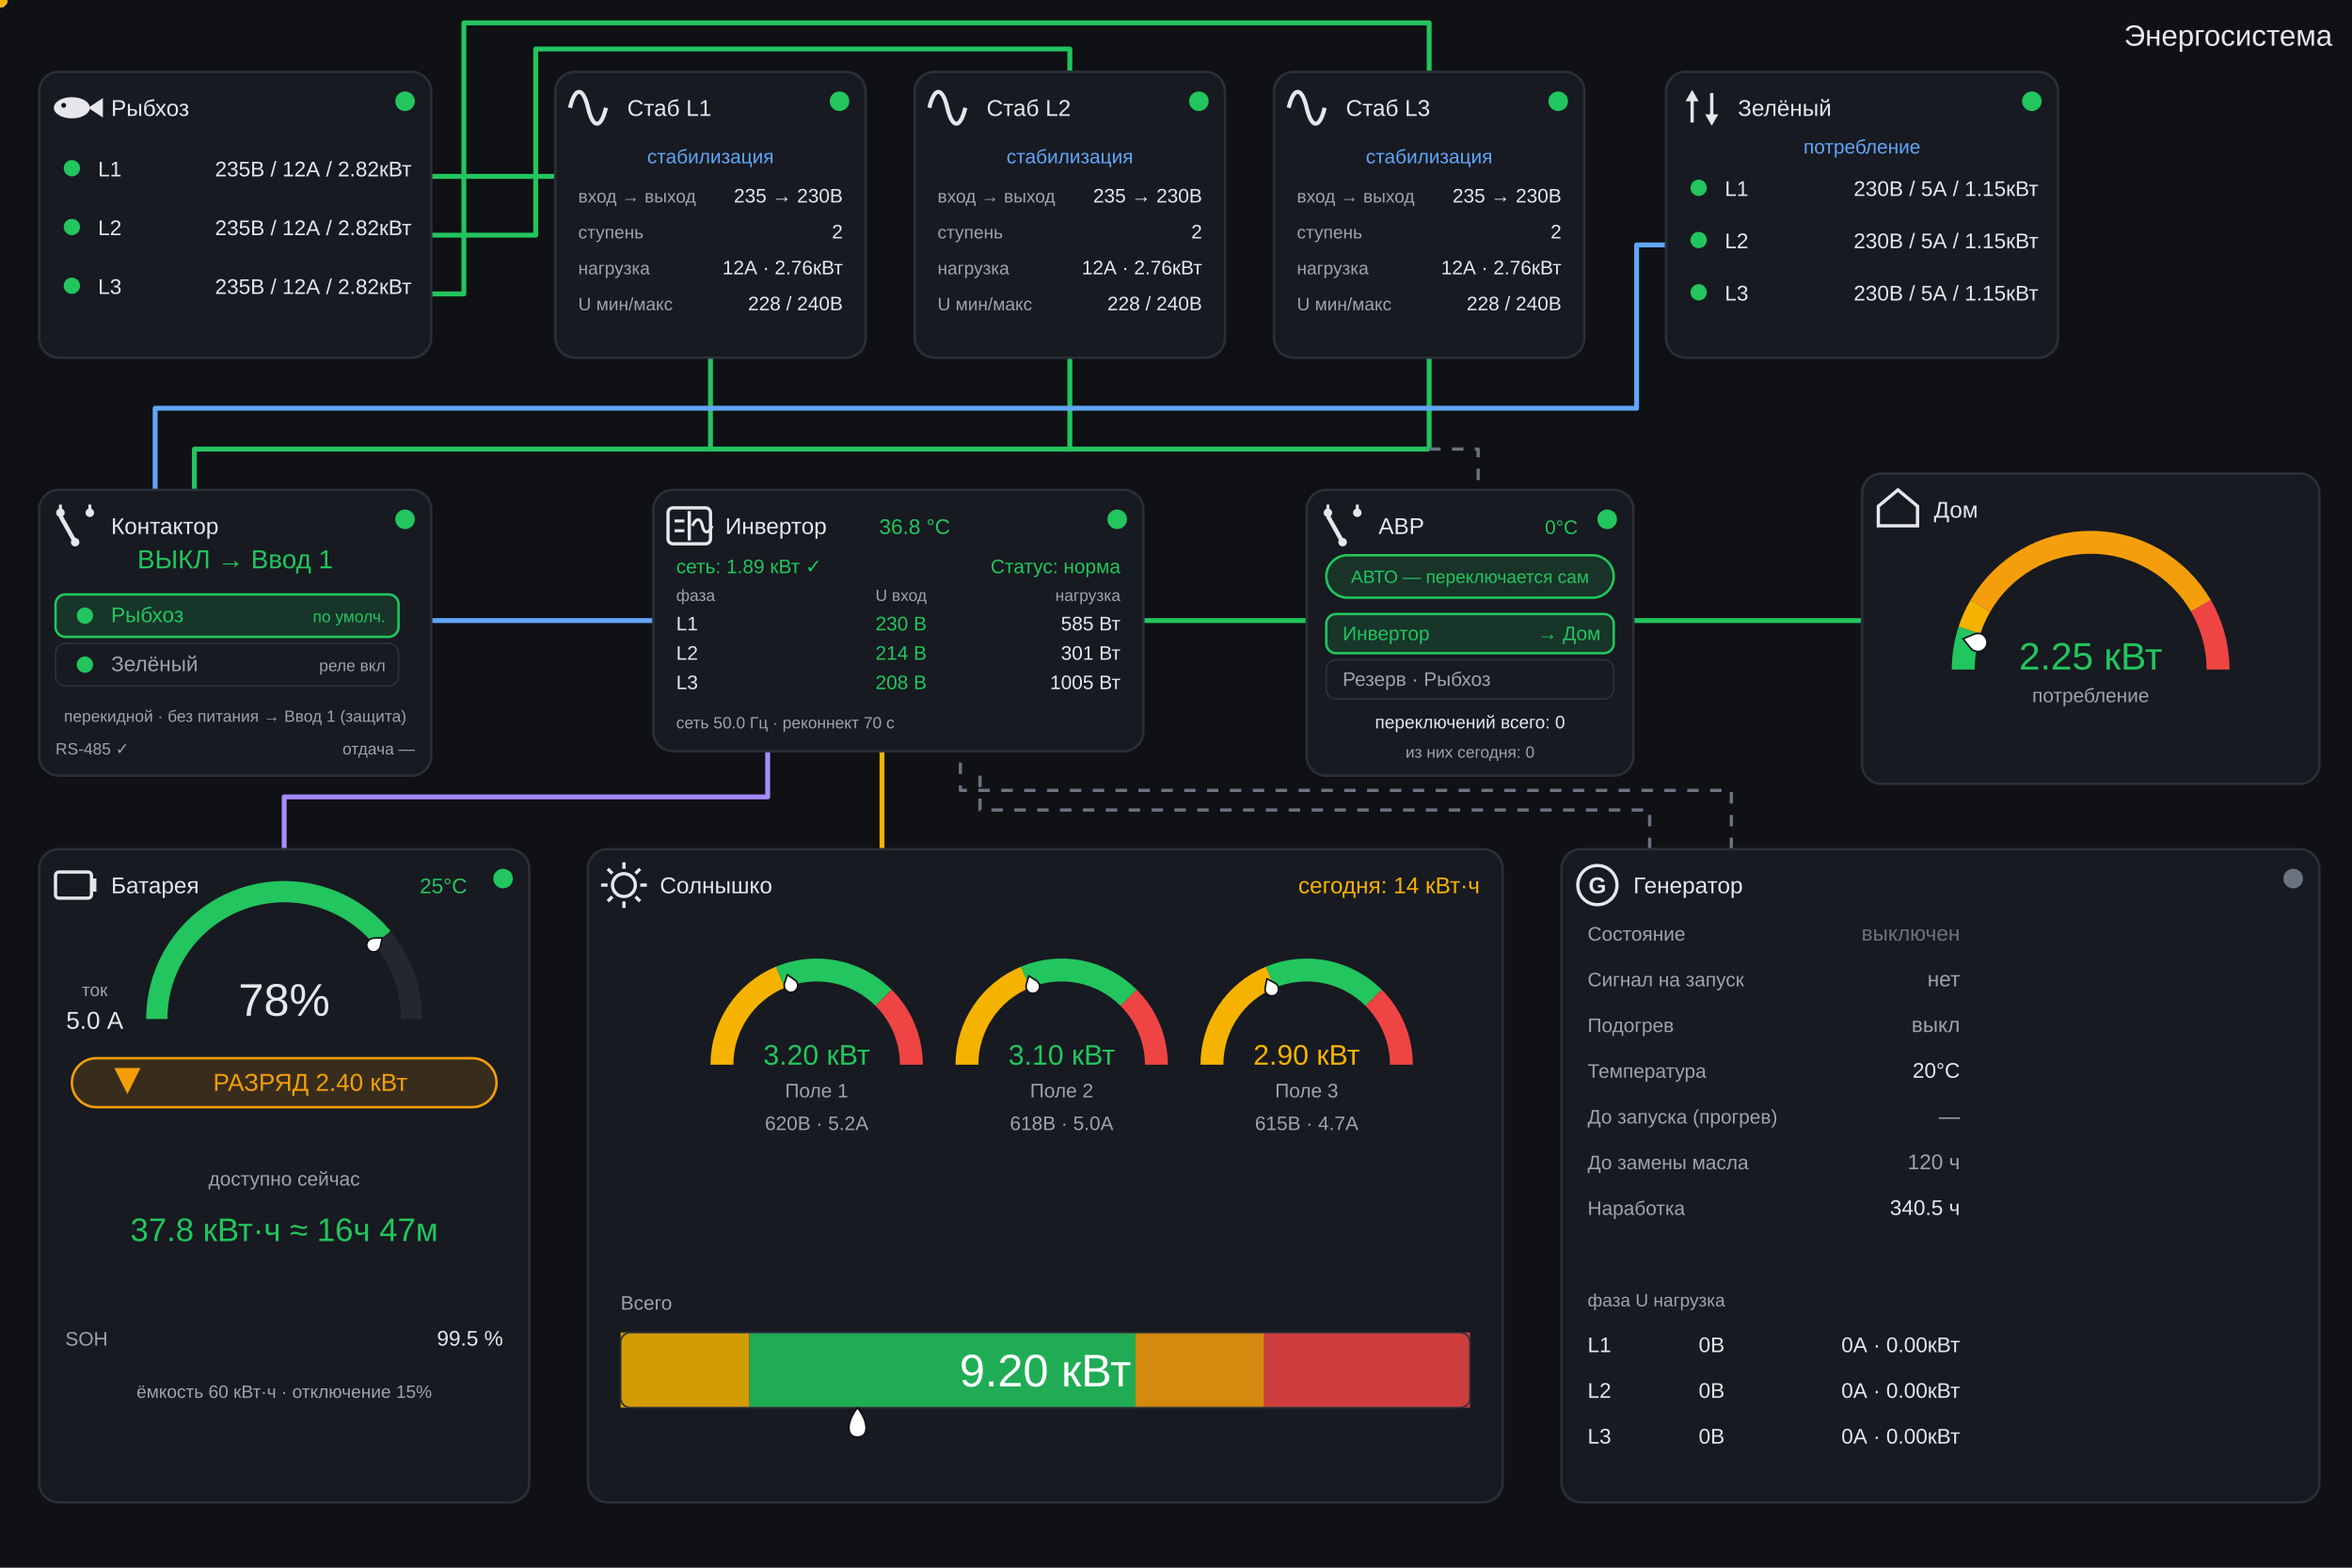
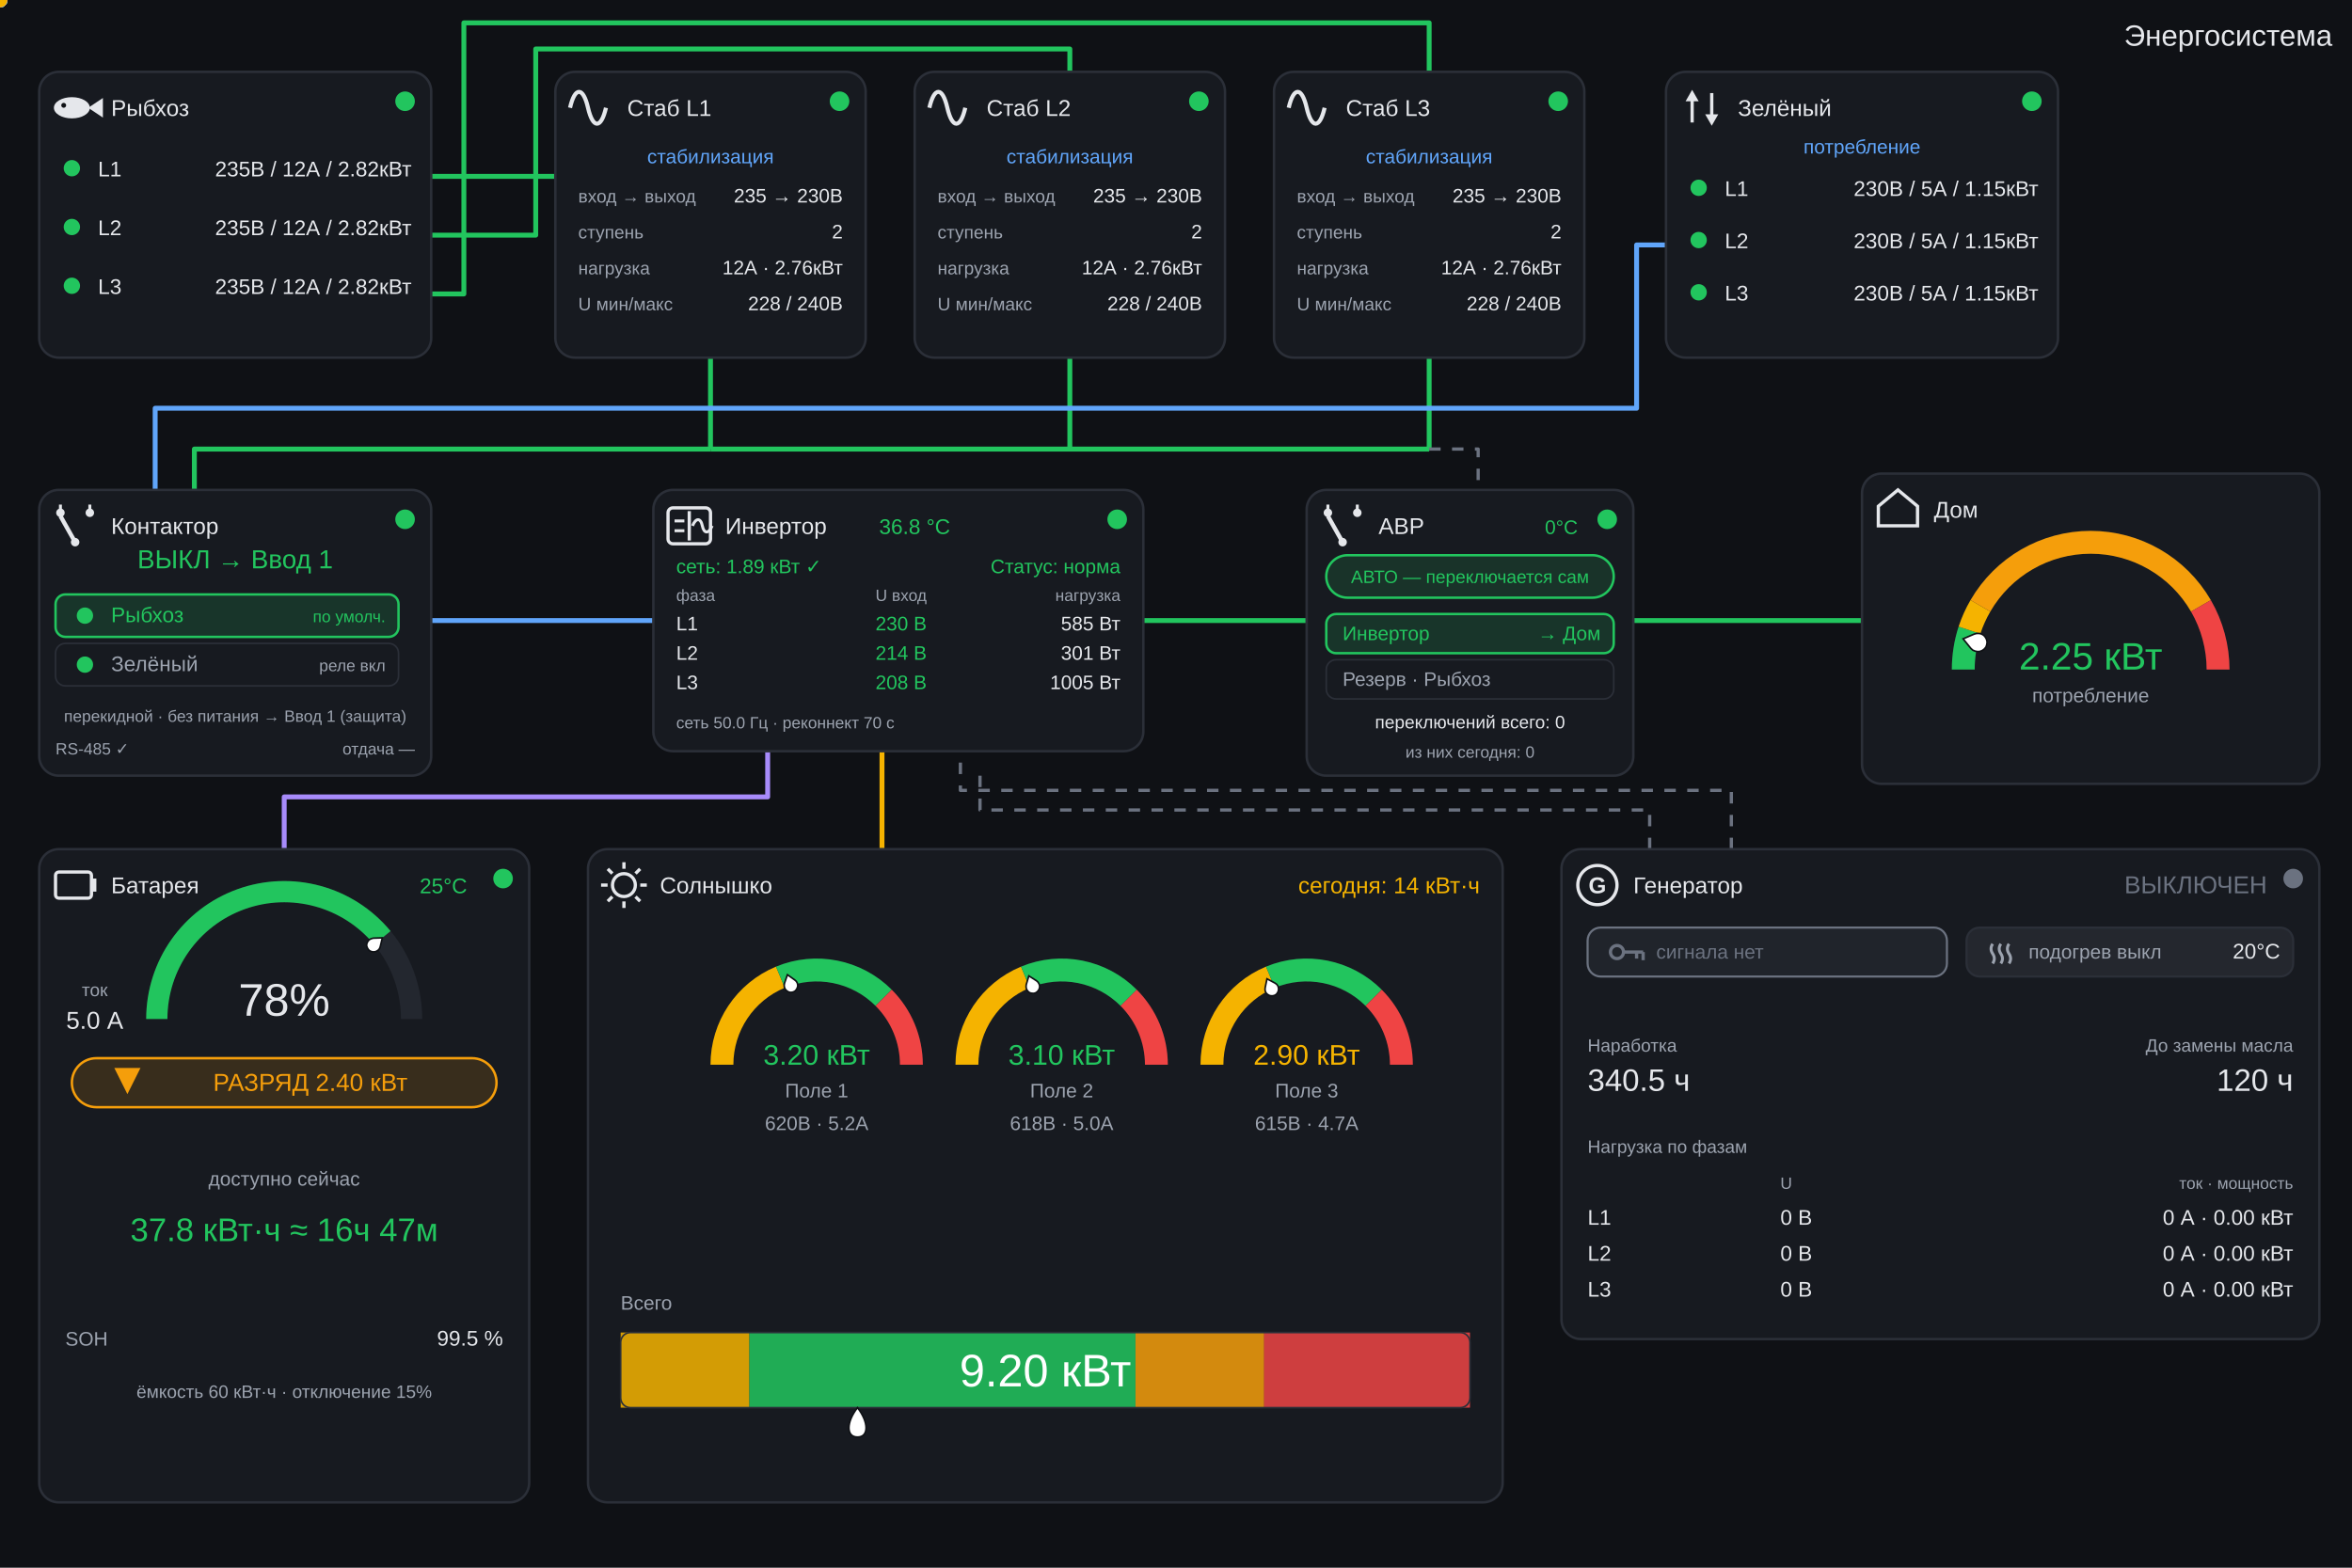
<svg xmlns="http://www.w3.org/2000/svg" viewBox="0 0 1440 960" font-family="Arial,Helvetica,sans-serif">
  <rect x="0" y="0" width="1440" height="960" fill="#0f1115" />
  <text x="1428" y="28" font-size="18" fill="#e5e7eb" text-anchor="end">Энергосистема</text>
  <polyline fill="none" stroke="#22c55e" stroke-width="3" stroke-linejoin="round" points="264,108 340,108 " />
  <circle r="4.5" fill="#22c55e">
    <animateMotion dur="1.46s" repeatCount="indefinite" begin="-0.00s" path="M 264,108 340,108" />
  </circle>
  <polyline fill="none" stroke="#22c55e" stroke-width="3" stroke-linejoin="round" points="264,144 328,144 328,30 655,30 655,44 " />
  <circle r="4.5" fill="#22c55e">
    <animateMotion dur="9.98s" repeatCount="indefinite" begin="-0.00s" path="M 264,144 328,144 328,30 655,30 655,44" />
  </circle>
  <circle r="4.5" fill="#22c55e">
    <animateMotion dur="9.98s" repeatCount="indefinite" begin="-2.00s" path="M 264,144 328,144 328,30 655,30 655,44" />
  </circle>
  <circle r="4.5" fill="#22c55e">
    <animateMotion dur="9.98s" repeatCount="indefinite" begin="-3.99s" path="M 264,144 328,144 328,30 655,30 655,44" />
  </circle>
  <circle r="4.5" fill="#22c55e">
    <animateMotion dur="9.98s" repeatCount="indefinite" begin="-5.99s" path="M 264,144 328,144 328,30 655,30 655,44" />
  </circle>
  <circle r="4.5" fill="#22c55e">
    <animateMotion dur="9.98s" repeatCount="indefinite" begin="-7.98s" path="M 264,144 328,144 328,30 655,30 655,44" />
  </circle>
  <polyline fill="none" stroke="#22c55e" stroke-width="3" stroke-linejoin="round" points="264,180 284,180 284,14 875,14 875,44 " />
  <circle r="4.5" fill="#22c55e">
    <animateMotion dur="15.52s" repeatCount="indefinite" begin="-0.00s" path="M 264,180 284,180 284,14 875,14 875,44" />
  </circle>
  <circle r="4.5" fill="#22c55e">
    <animateMotion dur="15.52s" repeatCount="indefinite" begin="-2.22s" path="M 264,180 284,180 284,14 875,14 875,44" />
  </circle>
  <circle r="4.5" fill="#22c55e">
    <animateMotion dur="15.52s" repeatCount="indefinite" begin="-4.43s" path="M 264,180 284,180 284,14 875,14 875,44" />
  </circle>
  <circle r="4.5" fill="#22c55e">
    <animateMotion dur="15.52s" repeatCount="indefinite" begin="-6.65s" path="M 264,180 284,180 284,14 875,14 875,44" />
  </circle>
  <circle r="4.5" fill="#22c55e">
    <animateMotion dur="15.52s" repeatCount="indefinite" begin="-8.87s" path="M 264,180 284,180 284,14 875,14 875,44" />
  </circle>
  <circle r="4.5" fill="#22c55e">
    <animateMotion dur="15.52s" repeatCount="indefinite" begin="-11.09s" path="M 264,180 284,180 284,14 875,14 875,44" />
  </circle>
  <circle r="4.5" fill="#22c55e">
    <animateMotion dur="15.52s" repeatCount="indefinite" begin="-13.30s" path="M 264,180 284,180 284,14 875,14 875,44" />
  </circle>
  <polyline fill="none" stroke="#22c55e" stroke-width="3" stroke-linejoin="round" points="435,219 435,275 " />
  <circle r="4.5" fill="#22c55e">
    <animateMotion dur="0.92s" repeatCount="indefinite" begin="-0.00s" path="M 435,219 435,275" />
  </circle>
  <polyline fill="none" stroke="#22c55e" stroke-width="3" stroke-linejoin="round" points="655,219 655,275 " />
  <circle r="4.5" fill="#22c55e">
    <animateMotion dur="0.92s" repeatCount="indefinite" begin="-0.00s" path="M 655,219 655,275" />
  </circle>
  <polyline fill="none" stroke="#22c55e" stroke-width="3" stroke-linejoin="round" points="875,219 875,275 " />
  <circle r="4.5" fill="#22c55e">
    <animateMotion dur="0.92s" repeatCount="indefinite" begin="-0.00s" path="M 875,219 875,275" />
  </circle>
  <polyline fill="none" stroke="#22c55e" stroke-width="3" stroke-linejoin="round" points="435,275 875,275 " />
  <polyline fill="none" stroke="#22c55e" stroke-width="3" stroke-linejoin="round" points="435,275 119,275 119,300 " />
  <circle r="4.5" fill="#22c55e">
    <animateMotion dur="5.59s" repeatCount="indefinite" begin="-0.00s" path="M 435,275 119,275 119,300" />
  </circle>
  <circle r="4.5" fill="#22c55e">
    <animateMotion dur="5.59s" repeatCount="indefinite" begin="-1.86s" path="M 435,275 119,275 119,300" />
  </circle>
  <circle r="4.5" fill="#22c55e">
    <animateMotion dur="5.59s" repeatCount="indefinite" begin="-3.73s" path="M 435,275 119,275 119,300" />
  </circle>
  <polyline fill="none" stroke="#6b7280" stroke-width="2" stroke-linejoin="round" stroke-dasharray="7 7" points="875,275 905,275 905,300 " />
  <polyline fill="none" stroke="#60a5fa" stroke-width="3" stroke-linejoin="round" points="1020,150 1002,150 1002,250 95,250 95,300 " />
  <circle r="4.5" fill="#60a5fa">
    <animateMotion dur="20.67s" repeatCount="indefinite" begin="-0.00s" path="M 1020,150 1002,150 1002,250 95,250 95,300" />
  </circle>
  <circle r="4.5" fill="#60a5fa">
    <animateMotion dur="20.67s" repeatCount="indefinite" begin="-2.07s" path="M 1020,150 1002,150 1002,250 95,250 95,300" />
  </circle>
  <circle r="4.5" fill="#60a5fa">
    <animateMotion dur="20.67s" repeatCount="indefinite" begin="-4.13s" path="M 1020,150 1002,150 1002,250 95,250 95,300" />
  </circle>
  <circle r="4.5" fill="#60a5fa">
    <animateMotion dur="20.67s" repeatCount="indefinite" begin="-6.20s" path="M 1020,150 1002,150 1002,250 95,250 95,300" />
  </circle>
  <circle r="4.5" fill="#60a5fa">
    <animateMotion dur="20.67s" repeatCount="indefinite" begin="-8.27s" path="M 1020,150 1002,150 1002,250 95,250 95,300" />
  </circle>
  <circle r="4.5" fill="#60a5fa">
    <animateMotion dur="20.67s" repeatCount="indefinite" begin="-10.34s" path="M 1020,150 1002,150 1002,250 95,250 95,300" />
  </circle>
  <circle r="4.5" fill="#60a5fa">
    <animateMotion dur="20.67s" repeatCount="indefinite" begin="-12.40s" path="M 1020,150 1002,150 1002,250 95,250 95,300" />
  </circle>
  <circle r="4.5" fill="#60a5fa">
    <animateMotion dur="20.67s" repeatCount="indefinite" begin="-14.47s" path="M 1020,150 1002,150 1002,250 95,250 95,300" />
  </circle>
  <circle r="4.5" fill="#60a5fa">
    <animateMotion dur="20.67s" repeatCount="indefinite" begin="-16.54s" path="M 1020,150 1002,150 1002,250 95,250 95,300" />
  </circle>
  <circle r="4.5" fill="#60a5fa">
    <animateMotion dur="20.67s" repeatCount="indefinite" begin="-18.61s" path="M 1020,150 1002,150 1002,250 95,250 95,300" />
  </circle>
  <polyline fill="none" stroke="#60a5fa" stroke-width="3" stroke-linejoin="round" points="264,380 400,380 " />
  <circle r="4.5" fill="#60a5fa">
    <animateMotion dur="2.62s" repeatCount="indefinite" begin="-0.00s" path="M 264,380 400,380" />
  </circle>
  <polyline fill="none" stroke="#22c55e" stroke-width="3" stroke-linejoin="round" points="700,380 800,380 " />
  <circle r="4.5" fill="#22c55e">
    <animateMotion dur="1.43s" repeatCount="indefinite" begin="-0.00s" path="M 700,380 800,380" />
  </circle>
  <polyline fill="none" stroke="#22c55e" stroke-width="3" stroke-linejoin="round" points="1000,380 1140,380 " />
  <circle r="4.5" fill="#22c55e">
    <animateMotion dur="2.30s" repeatCount="indefinite" begin="-0.00s" path="M 1000,380 1140,380" />
  </circle>
  <polyline fill="none" stroke="#a78bfa" stroke-width="3" stroke-linejoin="round" points="174,520 174,488 470,488 470,460 " />
  <circle r="4.5" fill="#a78bfa">
    <animateMotion dur="6.40s" repeatCount="indefinite" begin="-0.00s" path="M 174,520 174,488 470,488 470,460" />
  </circle>
  <circle r="4.5" fill="#a78bfa">
    <animateMotion dur="6.40s" repeatCount="indefinite" begin="-2.13s" path="M 174,520 174,488 470,488 470,460" />
  </circle>
  <circle r="4.5" fill="#a78bfa">
    <animateMotion dur="6.40s" repeatCount="indefinite" begin="-4.27s" path="M 174,520 174,488 470,488 470,460" />
  </circle>
  <polyline fill="none" stroke="#f5b300" stroke-width="3" stroke-linejoin="round" points="540,520 540,460 " />
  <circle r="4.5" fill="#f5b300">
    <animateMotion dur="0.51s" repeatCount="indefinite" begin="-0.00s" path="M 540,520 540,460" />
  </circle>
  <polyline fill="none" stroke="#6b7280" stroke-width="2" stroke-linejoin="round" stroke-dasharray="7 7" points="1010,520 1010,496 600,496 600,470 " />
  <polyline fill="none" stroke="#6b7280" stroke-width="2" stroke-linejoin="round" stroke-dasharray="7 7" points="1060,520 1060,484 588,484 588,460 " />
  <rect x="24" y="44" width="240" height="175" rx="12" fill="#171a20" stroke="#2b2f38" stroke-width="1.5" />
  <g fill="#e5e7eb">
    <ellipse cx="44" cy="66" rx="11" ry="6.5" />
    <polygon points="54,66 63,60 63,72" />
  </g>
  <circle cx="39" cy="64.5" r="1.5" fill="#0f1115" />
  <text x="68" y="71" font-size="14" fill="#e5e7eb" text-anchor="start">Рыбхоз</text>
  <circle cx="248" cy="62" r="6" fill="#22c55e" />
  <circle cx="44" cy="103" r="5" fill="#22c55e" />
  <text x="60" y="108" font-size="13" fill="#e5e7eb" text-anchor="start">L1</text>
  <text x="252" y="108" font-size="13" fill="#e5e7eb" text-anchor="end">235В / 12А / 2.82кВт</text>
  <circle cx="44" cy="139" r="5" fill="#22c55e" />
  <text x="60" y="144" font-size="13" fill="#e5e7eb" text-anchor="start">L2</text>
  <text x="252" y="144" font-size="13" fill="#e5e7eb" text-anchor="end">235В / 12А / 2.82кВт</text>
  <circle cx="44" cy="175" r="5" fill="#22c55e" />
  <text x="60" y="180" font-size="13" fill="#e5e7eb" text-anchor="start">L3</text>
  <text x="252" y="180" font-size="13" fill="#e5e7eb" text-anchor="end">235В / 12А / 2.82кВт</text>
  <rect x="340" y="44" width="190" height="175" rx="12" fill="#171a20" stroke="#2b2f38" stroke-width="1.5" />
  <path d="M 349 66 c 3,-13 8,-13 11,0 c 3,13 8,13 11,0" fill="none" stroke="#e5e7eb" stroke-width="2.5" />
  <text x="384" y="71" font-size="14" fill="#e5e7eb" text-anchor="start">Стаб L1</text>
  <circle cx="514" cy="62" r="6" fill="#22c55e" />
  <text x="435" y="100" font-size="12" fill="#60a5fa" text-anchor="middle">стабилизация</text>
  <text x="354" y="124" font-size="11" fill="#9ca3af" text-anchor="start">вход → выход</text>
  <text x="516" y="124" font-size="12" fill="#e5e7eb" text-anchor="end">235 → 230В</text>
  <text x="354" y="146" font-size="11" fill="#9ca3af" text-anchor="start">ступень</text>
  <text x="516" y="146" font-size="12" fill="#e5e7eb" text-anchor="end">2</text>
  <text x="354" y="168" font-size="11" fill="#9ca3af" text-anchor="start">нагрузка</text>
  <text x="516" y="168" font-size="12" fill="#e5e7eb" text-anchor="end">12А · 2.76кВт</text>
  <text x="354" y="190" font-size="11" fill="#9ca3af" text-anchor="start">U мин/макс</text>
  <text x="516" y="190" font-size="12" fill="#e5e7eb" text-anchor="end">228 / 240В</text>
  <rect x="560" y="44" width="190" height="175" rx="12" fill="#171a20" stroke="#2b2f38" stroke-width="1.5" />
  <path d="M 569 66 c 3,-13 8,-13 11,0 c 3,13 8,13 11,0" fill="none" stroke="#e5e7eb" stroke-width="2.5" />
  <text x="604" y="71" font-size="14" fill="#e5e7eb" text-anchor="start">Стаб L2</text>
  <circle cx="734" cy="62" r="6" fill="#22c55e" />
  <text x="655" y="100" font-size="12" fill="#60a5fa" text-anchor="middle">стабилизация</text>
  <text x="574" y="124" font-size="11" fill="#9ca3af" text-anchor="start">вход → выход</text>
  <text x="736" y="124" font-size="12" fill="#e5e7eb" text-anchor="end">235 → 230В</text>
  <text x="574" y="146" font-size="11" fill="#9ca3af" text-anchor="start">ступень</text>
  <text x="736" y="146" font-size="12" fill="#e5e7eb" text-anchor="end">2</text>
  <text x="574" y="168" font-size="11" fill="#9ca3af" text-anchor="start">нагрузка</text>
  <text x="736" y="168" font-size="12" fill="#e5e7eb" text-anchor="end">12А · 2.76кВт</text>
  <text x="574" y="190" font-size="11" fill="#9ca3af" text-anchor="start">U мин/макс</text>
  <text x="736" y="190" font-size="12" fill="#e5e7eb" text-anchor="end">228 / 240В</text>
  <rect x="780" y="44" width="190" height="175" rx="12" fill="#171a20" stroke="#2b2f38" stroke-width="1.5" />
  <path d="M 789 66 c 3,-13 8,-13 11,0 c 3,13 8,13 11,0" fill="none" stroke="#e5e7eb" stroke-width="2.5" />
  <text x="824" y="71" font-size="14" fill="#e5e7eb" text-anchor="start">Стаб L3</text>
  <circle cx="954" cy="62" r="6" fill="#22c55e" />
  <text x="875" y="100" font-size="12" fill="#60a5fa" text-anchor="middle">стабилизация</text>
  <text x="794" y="124" font-size="11" fill="#9ca3af" text-anchor="start">вход → выход</text>
  <text x="956" y="124" font-size="12" fill="#e5e7eb" text-anchor="end">235 → 230В</text>
  <text x="794" y="146" font-size="11" fill="#9ca3af" text-anchor="start">ступень</text>
  <text x="956" y="146" font-size="12" fill="#e5e7eb" text-anchor="end">2</text>
  <text x="794" y="168" font-size="11" fill="#9ca3af" text-anchor="start">нагрузка</text>
  <text x="956" y="168" font-size="12" fill="#e5e7eb" text-anchor="end">12А · 2.76кВт</text>
  <text x="794" y="190" font-size="11" fill="#9ca3af" text-anchor="start">U мин/макс</text>
  <text x="956" y="190" font-size="12" fill="#e5e7eb" text-anchor="end">228 / 240В</text>
  <rect x="1020" y="44" width="240" height="175" rx="12" fill="#171a20" stroke="#2b2f38" stroke-width="1.5" />
  <line x1="1036" y1="75" x2="1036" y2="60" stroke="#e5e7eb" stroke-width="2" />
  <polygon points="1036,55 1032,62 1040,62" fill="#e5e7eb" />
  <line x1="1048" y1="57" x2="1048" y2="72" stroke="#e5e7eb" stroke-width="2" />
  <polygon points="1048,77 1052,70 1044,70" fill="#e5e7eb" />
  <text x="1064" y="71" font-size="14" fill="#e5e7eb" text-anchor="start">Зелёный</text>
  <circle cx="1244" cy="62" r="6" fill="#22c55e" />
  <text x="1140" y="94" font-size="12" fill="#60a5fa" text-anchor="middle">потребление</text>
  <circle cx="1040" cy="115" r="5" fill="#22c55e" />
  <text x="1056" y="120" font-size="13" fill="#e5e7eb" text-anchor="start">L1</text>
  <text x="1248" y="120" font-size="13" fill="#e5e7eb" text-anchor="end">230В / 5А / 1.15кВт</text>
  <circle cx="1040" cy="147" r="5" fill="#22c55e" />
  <text x="1056" y="152" font-size="13" fill="#e5e7eb" text-anchor="start">L2</text>
  <text x="1248" y="152" font-size="13" fill="#e5e7eb" text-anchor="end">230В / 5А / 1.15кВт</text>
  <circle cx="1040" cy="179" r="5" fill="#22c55e" />
  <text x="1056" y="184" font-size="13" fill="#e5e7eb" text-anchor="start">L3</text>
  <text x="1248" y="184" font-size="13" fill="#e5e7eb" text-anchor="end">230В / 5А / 1.15кВт</text>
  <rect x="24" y="300" width="240" height="175" rx="12" fill="#171a20" stroke="#2b2f38" stroke-width="1.5" />
  <circle cx="37" cy="314" r="2.6" fill="#e5e7eb" />
  <circle cx="55" cy="314" r="2.6" fill="#e5e7eb" />
  <circle cx="46" cy="332" r="2.6" fill="#e5e7eb" />
  <line x1="37" y1="314" x2="37" y2="309" stroke="#e5e7eb" stroke-width="1.8" />
  <line x1="55" y1="314" x2="55" y2="309" stroke="#e5e7eb" stroke-width="1.8" />
  <line x1="46" y1="332" x2="37" y2="316" stroke="#e5e7eb" stroke-width="2.6" />
  <text x="68" y="327" font-size="14" fill="#e5e7eb" text-anchor="start">Контактор</text>
  <circle cx="248" cy="318" r="6" fill="#22c55e" />
  <text x="144" y="348" font-size="16" fill="#22c55e" text-anchor="middle">ВЫКЛ → Ввод 1</text>
  <rect x="34" y="364" width="210" height="26" rx="6" fill="#22c55e" fill-opacity="0.16" stroke="#22c55e" stroke-width="1.5" />
  <circle cx="52" cy="377" r="5" fill="#22c55e" />
  <text x="68" y="381" font-size="13" fill="#22c55e" text-anchor="start">Рыбхоз</text>
  <text x="236" y="381" font-size="10" fill="#22c55e" text-anchor="end">по умолч.</text>
  <rect x="34" y="394" width="210" height="26" rx="6" fill="none" stroke="#2b2f38" stroke-width="1" />
  <circle cx="52" cy="407" r="5" fill="#22c55e" />
  <text x="68" y="411" font-size="13" fill="#9ca3af" text-anchor="start">Зелёный</text>
  <text x="236" y="411" font-size="10" fill="#9ca3af" text-anchor="end">реле вкл</text>
  <text x="144" y="442" font-size="10" fill="#9ca3af" text-anchor="middle">перекидной · без питания → Ввод 1 (защита)</text>
  <text x="34" y="462" font-size="10" fill="#9ca3af" text-anchor="start">RS-485 ✓</text>
  <text x="254" y="462" font-size="10" fill="#9ca3af" text-anchor="end">отдача —</text>
  <rect x="400" y="300" width="300" height="160" rx="12" fill="#171a20" stroke="#2b2f38" stroke-width="1.5" />
  <rect x="409" y="311" width="26" height="22" rx="3" fill="none" stroke="#e5e7eb" stroke-width="2" />
  <line x1="422" y1="313" x2="422" y2="331" stroke="#e5e7eb" stroke-width="2" />
  <path d="M 424 322 c 2,-5 5,-5 6,0 c 1,5 4,5 6,0" fill="none" stroke="#e5e7eb" stroke-width="1.8" />
  <line x1="413" y1="319" x2="419" y2="319" stroke="#e5e7eb" stroke-width="1.8" />
  <line x1="413" y1="325" x2="419" y2="325" stroke="#e5e7eb" stroke-width="1.8" />
  <text x="444" y="327" font-size="14" fill="#e5e7eb" text-anchor="start">Инвертор</text>
  <circle cx="684" cy="318" r="6" fill="#22c55e" />
  <text x="560" y="327" font-size="13" fill="#22c55e" text-anchor="middle">36.8 °C</text>
  <text x="414" y="351" font-size="12" fill="#22c55e" text-anchor="start">сеть: 1.89 кВт ✓</text>
  <text x="686" y="351" font-size="12" fill="#22c55e" text-anchor="end">Статус: норма</text>
  <text x="414" y="368" font-size="10" fill="#9ca3af" text-anchor="start">фаза</text>
  <text x="536" y="368" font-size="10" fill="#9ca3af" text-anchor="start">U вход</text>
  <text x="686" y="368" font-size="10" fill="#9ca3af" text-anchor="end">нагрузка</text>
  <text x="414" y="386" font-size="12" fill="#e5e7eb" text-anchor="start">L1</text>
  <text x="536" y="386" font-size="12" fill="#22c55e" text-anchor="start">230 В</text>
  <text x="686" y="386" font-size="12" fill="#e5e7eb" text-anchor="end">585 Вт</text>
  <text x="414" y="404" font-size="12" fill="#e5e7eb" text-anchor="start">L2</text>
  <text x="536" y="404" font-size="12" fill="#22c55e" text-anchor="start">214 В</text>
  <text x="686" y="404" font-size="12" fill="#e5e7eb" text-anchor="end">301 Вт</text>
  <text x="414" y="422" font-size="12" fill="#e5e7eb" text-anchor="start">L3</text>
  <text x="536" y="422" font-size="12" fill="#22c55e" text-anchor="start">208 В</text>
  <text x="686" y="422" font-size="12" fill="#e5e7eb" text-anchor="end">1005 Вт</text>
  <text x="414" y="446" font-size="10" fill="#9ca3af" text-anchor="start">сеть 50.0 Гц · реконнект 70 с</text>
  <rect x="800" y="300" width="200" height="175" rx="12" fill="#171a20" stroke="#2b2f38" stroke-width="1.5" />
  <circle cx="813" cy="314" r="2.6" fill="#e5e7eb" />
  <circle cx="831" cy="314" r="2.6" fill="#e5e7eb" />
  <circle cx="822" cy="332" r="2.6" fill="#e5e7eb" />
  <line x1="813" y1="314" x2="813" y2="309" stroke="#e5e7eb" stroke-width="1.8" />
  <line x1="831" y1="314" x2="831" y2="309" stroke="#e5e7eb" stroke-width="1.8" />
  <line x1="822" y1="332" x2="813" y2="316" stroke="#e5e7eb" stroke-width="2.6" />
  <text x="844" y="327" font-size="14" fill="#e5e7eb" text-anchor="start">АВР</text>
  <circle cx="984" cy="318" r="6" fill="#22c55e" />
  <text x="966" y="327" font-size="12" fill="#22c55e" text-anchor="end">0°C</text>
  <rect x="812" y="340" width="176" height="26" rx="13" fill="#22c55e" fill-opacity="0.15" stroke="#22c55e" stroke-width="1.5" />
  <text x="900" y="357" font-size="11" fill="#22c55e" text-anchor="middle">АВТО — переключается сам</text>
  <rect x="812" y="376" width="176" height="24" rx="6" fill="#22c55e" fill-opacity="0.16" stroke="#22c55e" stroke-width="1.5" />
  <text x="822" y="392" font-size="12" fill="#22c55e" text-anchor="start">Инвертор</text>
  <text x="980" y="392" font-size="12" fill="#22c55e" text-anchor="end">→ Дом</text>
  <rect x="812" y="404" width="176" height="24" rx="6" fill="none" stroke="#2b2f38" stroke-width="1" />
  <text x="822" y="420" font-size="12" fill="#9ca3af" text-anchor="start">Резерв · Рыбхоз</text>
  <text x="900" y="446" font-size="11" fill="#e5e7eb" text-anchor="middle">переключений всего: 0</text>
  <text x="900" y="464" font-size="10" fill="#9ca3af" text-anchor="middle">из них сегодня: 0</text>
  <rect x="1140" y="290" width="280" height="190" rx="12" fill="#171a20" stroke="#2b2f38" stroke-width="1.5" />
  <path d="M 1150 322 L 1150 310 L 1162 300 L 1174 310 L 1174 322 Z" fill="none" stroke="#e5e7eb" stroke-width="2" />
  <text x="1184" y="317" font-size="14" fill="#e5e7eb" text-anchor="start">Дом</text>
  <path fill="none" stroke="#23272f" stroke-width="14" stroke-linecap="butt" d="M 1202.0 410.0 A 78 78 0 0 1 1358.0 410.0" />
  <path fill="none" stroke="#22c55e" stroke-width="14" stroke-linecap="butt" d="M 1202.0 410.0 A 78 78 0 0 1 1205.8 385.9" />
  <path fill="none" stroke="#f5b300" stroke-width="14" stroke-linecap="butt" d="M 1205.8 385.9 A 78 78 0 0 1 1212.5 371.0" />
  <path fill="none" stroke="#f59e0b" stroke-width="14" stroke-linecap="butt" d="M 1212.5 371.0 A 78 78 0 0 1 1347.5 371.0" />
  <path fill="none" stroke="#ef4444" stroke-width="14" stroke-linecap="butt" d="M 1347.5 371.0 A 78 78 0 0 1 1358.0 410.0" />
  <path d="M 1201.9,391.2 L 1208.7,388.3 L 1210.2,387.9 L 1211.8,387.9 L 1213.3,388.3 L 1214.6,389.1 L 1215.6,390.3 L 1216.3,391.7 L 1216.6,393.2 L 1216.4,394.7 L 1215.9,396.2 L 1214.9,397.4 L 1213.7,398.3 L 1212.2,398.9 L 1210.7,399.0 L 1209.2,398.7 L 1207.8,398.1 L 1206.6,397.0 Z" fill="#ffffff" stroke="#0f1115" stroke-width="1" />
  <text x="1280" y="410" font-size="23.4" fill="#22c55e" text-anchor="middle">2.25 кВт</text>
  <text x="1280" y="430" font-size="12" fill="#9ca3af" text-anchor="middle">потребление</text>
  <rect x="24" y="520" width="300" height="400" rx="12" fill="#171a20" stroke="#2b2f38" stroke-width="1.5" />
  <rect x="34" y="534" width="22" height="16" rx="2" fill="none" stroke="#e5e7eb" stroke-width="2" />
  <rect x="56" y="538" width="3" height="8" fill="#e5e7eb" />
  <text x="68" y="547" font-size="14" fill="#e5e7eb" text-anchor="start">Батарея</text>
  <circle cx="308" cy="538" r="6" fill="#22c55e" />
  <text x="286" y="547" font-size="13" fill="#22c55e" text-anchor="end">25°C</text>
  <path fill="none" stroke="#23272f" stroke-width="13" stroke-linecap="butt" d="M 96.0 624.0 A 78 78 0 0 1 252.0 624.0" />
  <path fill="none" stroke="#22c55e" stroke-width="13" stroke-linecap="butt" d="M 96.0 624.0 A 78 78 0 0 1 234.1 574.3" />
  <path d="M 234.1,574.3 L 232.8,579.7 L 232.4,580.8 L 231.7,581.7 L 230.7,582.4 L 229.7,582.8 L 228.5,582.9 L 227.4,582.7 L 226.3,582.2 L 225.5,581.4 L 224.9,580.4 L 224.5,579.3 L 224.5,578.2 L 224.9,577.0 L 225.5,576.1 L 226.3,575.3 L 227.4,574.8 L 228.5,574.5 Z" fill="#ffffff" stroke="#0f1115" stroke-width="1" />
  <text x="174" y="622" font-size="28" fill="#e5e7eb" text-anchor="middle">78%</text>
  <text x="58" y="610" font-size="11" fill="#9ca3af" text-anchor="middle">ток</text>
  <text x="58" y="630" font-size="15" fill="#e5e7eb" text-anchor="middle">5.0 А</text>
  <rect x="44" y="648" width="260" height="30" rx="15" fill="#f59e0b" fill-opacity="0.15" stroke="#f59e0b" stroke-width="1.5" />
  <polygon points="70,654 78,670 86,654" fill="#f59e0b" />
  <text x="190" y="668" font-size="15" fill="#f59e0b" text-anchor="middle">РАЗРЯД 2.40 кВт</text>
  <text x="174" y="726" font-size="12" fill="#9ca3af" text-anchor="middle">доступно сейчас</text>
  <text x="174" y="760" font-size="20" fill="#22c55e" text-anchor="middle">37.8 кВт·ч  ≈ 16ч 47м</text>
  <text x="40" y="824" font-size="12" fill="#9ca3af" text-anchor="start">SOH</text>
  <text x="308" y="824" font-size="13" fill="#e5e7eb" text-anchor="end">99.5 %</text>
  <text x="174" y="856" font-size="11" fill="#9ca3af" text-anchor="middle">ёмкость 60 кВт·ч · отключение 15%</text>
  <rect x="360" y="520" width="560" height="400" rx="12" fill="#171a20" stroke="#2b2f38" stroke-width="1.5" />
  <circle cx="382" cy="542" r="7" fill="none" stroke="#e5e7eb" stroke-width="2" />
  <line x1="392.0" y1="542.0" x2="396.0" y2="542.0" stroke="#e5e7eb" stroke-width="2" />
  <line x1="389.1" y1="534.9" x2="391.9" y2="532.1" stroke="#e5e7eb" stroke-width="2" />
  <line x1="382.0" y1="532.0" x2="382.0" y2="528.0" stroke="#e5e7eb" stroke-width="2" />
  <line x1="374.9" y1="534.9" x2="372.1" y2="532.1" stroke="#e5e7eb" stroke-width="2" />
  <line x1="372.0" y1="542.0" x2="368.0" y2="542.0" stroke="#e5e7eb" stroke-width="2" />
  <line x1="374.9" y1="549.1" x2="372.1" y2="551.9" stroke="#e5e7eb" stroke-width="2" />
  <line x1="382.0" y1="552.0" x2="382.0" y2="556.0" stroke="#e5e7eb" stroke-width="2" />
  <line x1="389.1" y1="549.1" x2="391.9" y2="551.9" stroke="#e5e7eb" stroke-width="2" />
  <text x="404" y="547" font-size="14" fill="#e5e7eb" text-anchor="start">Солнышко</text>
  <text x="906" y="547" font-size="14" fill="#f5b300" text-anchor="end">сегодня: 14 кВт·ч</text>
  <path fill="none" stroke="#23272f" stroke-width="14" stroke-linecap="butt" d="M 442.0 652.0 A 58 58 0 0 1 558.0 652.0" />
  <path fill="none" stroke="#f5b300" stroke-width="14" stroke-linecap="butt" d="M 442.0 652.0 A 58 58 0 0 1 477.8 598.4" />
  <path fill="none" stroke="#22c55e" stroke-width="14" stroke-linecap="butt" d="M 477.8 598.4 A 58 58 0 0 1 541.0 611.0" />
  <path fill="none" stroke="#ef4444" stroke-width="14" stroke-linecap="butt" d="M 541.0 611.0 A 58 58 0 0 1 558.0 652.0" />
  <path d="M 482.1,596.9 L 486.6,600.1 L 487.5,600.9 L 488.1,601.9 L 488.4,603.0 L 488.4,604.1 L 488.0,605.2 L 487.4,606.2 L 486.6,607.0 L 485.5,607.5 L 484.4,607.7 L 483.2,607.6 L 482.2,607.1 L 481.3,606.4 L 480.6,605.5 L 480.2,604.4 L 480.1,603.3 L 480.3,602.1 Z" fill="#ffffff" stroke="#0f1115" stroke-width="1" />
  <text x="500" y="652" font-size="17.4" fill="#22c55e" text-anchor="middle">3.20 кВт</text>
  <text x="500" y="672" font-size="12" fill="#9ca3af" text-anchor="middle">Поле 1</text>
  <text x="500" y="692" font-size="12" fill="#9ca3af" text-anchor="middle">620В · 5.2А</text>
  <path fill="none" stroke="#23272f" stroke-width="14" stroke-linecap="butt" d="M 592.0 652.0 A 58 58 0 0 1 708.0 652.0" />
  <path fill="none" stroke="#f5b300" stroke-width="14" stroke-linecap="butt" d="M 592.0 652.0 A 58 58 0 0 1 627.8 598.4" />
  <path fill="none" stroke="#22c55e" stroke-width="14" stroke-linecap="butt" d="M 627.8 598.4 A 58 58 0 0 1 691.0 611.0" />
  <path fill="none" stroke="#ef4444" stroke-width="14" stroke-linecap="butt" d="M 691.0 611.0 A 58 58 0 0 1 708.0 652.0" />
  <path d="M 629.9,597.6 L 634.6,600.6 L 635.5,601.4 L 636.1,602.4 L 636.5,603.5 L 636.5,604.6 L 636.2,605.7 L 635.6,606.7 L 634.8,607.5 L 633.8,608.1 L 632.7,608.3 L 631.5,608.2 L 630.4,607.9 L 629.5,607.2 L 628.8,606.3 L 628.3,605.2 L 628.2,604.1 L 628.3,603.0 Z" fill="#ffffff" stroke="#0f1115" stroke-width="1" />
  <text x="650" y="652" font-size="17.4" fill="#22c55e" text-anchor="middle">3.10 кВт</text>
  <text x="650" y="672" font-size="12" fill="#9ca3af" text-anchor="middle">Поле 2</text>
  <text x="650" y="692" font-size="12" fill="#9ca3af" text-anchor="middle">618В · 5.0А</text>
  <path fill="none" stroke="#23272f" stroke-width="14" stroke-linecap="butt" d="M 742.0 652.0 A 58 58 0 0 1 858.0 652.0" />
  <path fill="none" stroke="#f5b300" stroke-width="14" stroke-linecap="butt" d="M 742.0 652.0 A 58 58 0 0 1 777.8 598.4" />
  <path fill="none" stroke="#22c55e" stroke-width="14" stroke-linecap="butt" d="M 777.8 598.4 A 58 58 0 0 1 841.0 611.0" />
  <path fill="none" stroke="#ef4444" stroke-width="14" stroke-linecap="butt" d="M 841.0 611.0 A 58 58 0 0 1 858.0 652.0" />
  <path d="M 775.7,599.4 L 780.6,602.0 L 781.6,602.7 L 782.3,603.6 L 782.7,604.7 L 782.8,605.8 L 782.6,607.0 L 782.1,608.0 L 781.4,608.9 L 780.4,609.5 L 779.3,609.8 L 778.1,609.8 L 777.0,609.5 L 776.0,608.9 L 775.2,608.1 L 774.7,607.1 L 774.5,606.0 L 774.6,604.8 Z" fill="#ffffff" stroke="#0f1115" stroke-width="1" />
  <text x="800" y="652" font-size="17.4" fill="#f5b300" text-anchor="middle">2.90 кВт</text>
  <text x="800" y="672" font-size="12" fill="#9ca3af" text-anchor="middle">Поле 3</text>
  <text x="800" y="692" font-size="12" fill="#9ca3af" text-anchor="middle">615В · 4.7А</text>
  <text x="380" y="802" font-size="12" fill="#9ca3af" text-anchor="start">Всего</text>
  <rect x="380.0" y="816" width="78.8" height="46" fill="#f5b300" opacity="0.85" />
  <rect x="458.8" y="816" width="236.4" height="46" fill="#22c55e" opacity="0.85" />
  <rect x="695.2" y="816" width="78.8" height="46" fill="#f59e0b" opacity="0.85" />
  <rect x="773.9" y="816" width="126.1" height="46" fill="#ef4444" opacity="0.85" />
  <rect x="380" y="816" width="520" height="46" rx="6" fill="none" stroke="#2b2f38" stroke-width="1" />
  <path d="M 525.0,862 C 532.0,871 532.0,880 525.0,880 C 518.0,880 518.0,871 525.0,862 Z" fill="#ffffff" stroke="#0f1115" stroke-width="1" />
  <text x="640" y="849" font-size="28" fill="#ffffff" text-anchor="middle">9.20 кВт</text>
-   <rect x="956" y="520" width="464" height="400" rx="12" fill="#171a20" stroke="#2b2f38" stroke-width="1.5" />
+   <rect x="956" y="520" width="464" height="300" rx="12" fill="#171a20" stroke="#2b2f38" stroke-width="1.5" />
  <circle cx="978" cy="542" r="12" fill="none" stroke="#e5e7eb" stroke-width="2" />
  <text x="978" y="547" font-size="14" font-weight="bold" fill="#e5e7eb" text-anchor="middle">G</text>
  <text x="1000" y="547" font-size="14" fill="#e5e7eb" text-anchor="start">Генератор</text>
  <circle cx="1404" cy="538" r="6" fill="#6b7280" />
-   <text x="972" y="576" font-size="12" fill="#9ca3af" text-anchor="start">Состояние</text>
-   <text x="1200" y="576" font-size="13" fill="#6b7280" text-anchor="end">выключен</text>
-   <text x="972" y="604" font-size="12" fill="#9ca3af" text-anchor="start">Сигнал на запуск</text>
-   <text x="1200" y="604" font-size="13" fill="#9ca3af" text-anchor="end">нет</text>
-   <text x="972" y="632" font-size="12" fill="#9ca3af" text-anchor="start">Подогрев</text>
-   <text x="1200" y="632" font-size="13" fill="#9ca3af" text-anchor="end">выкл</text>
-   <text x="972" y="660" font-size="12" fill="#9ca3af" text-anchor="start">Температура</text>
-   <text x="1200" y="660" font-size="13" fill="#e5e7eb" text-anchor="end">20°C</text>
-   <text x="972" y="688" font-size="12" fill="#9ca3af" text-anchor="start">До запуска (прогрев)</text>
-   <text x="1200" y="688" font-size="13" fill="#9ca3af" text-anchor="end">—</text>
-   <text x="972" y="716" font-size="12" fill="#9ca3af" text-anchor="start">До замены масла</text>
-   <text x="1200" y="716" font-size="13" fill="#9ca3af" text-anchor="end">120 ч</text>
-   <text x="972" y="744" font-size="12" fill="#9ca3af" text-anchor="start">Наработка</text>
-   <text x="1200" y="744" font-size="13" fill="#e5e7eb" text-anchor="end">340.5 ч</text>
-   <text x="972" y="800" font-size="11" fill="#9ca3af" text-anchor="start">фаза      U          нагрузка</text>
-   <text x="972" y="828" font-size="13" fill="#e5e7eb" text-anchor="start">L1</text>
-   <text x="1040" y="828" font-size="13" fill="#e5e7eb" text-anchor="start">0В</text>
-   <text x="1200" y="828" font-size="13" fill="#e5e7eb" text-anchor="end">0А · 0.00кВт</text>
-   <text x="972" y="856" font-size="13" fill="#e5e7eb" text-anchor="start">L2</text>
-   <text x="1040" y="856" font-size="13" fill="#e5e7eb" text-anchor="start">0В</text>
-   <text x="1200" y="856" font-size="13" fill="#e5e7eb" text-anchor="end">0А · 0.00кВт</text>
-   <text x="972" y="884" font-size="13" fill="#e5e7eb" text-anchor="start">L3</text>
-   <text x="1040" y="884" font-size="13" fill="#e5e7eb" text-anchor="start">0В</text>
-   <text x="1200" y="884" font-size="13" fill="#e5e7eb" text-anchor="end">0А · 0.00кВт</text>
+   <text x="1388" y="547" font-size="15" fill="#6b7280" text-anchor="end">ВЫКЛЮЧЕН</text>
+   <rect x="972" y="568" width="220" height="30" rx="8" fill="#6b7280" fill-opacity="0.12" stroke="#6b7280" stroke-width="1.3" />
+   <circle cx="990" cy="583" r="4" fill="none" stroke="#6b7280" stroke-width="2" />
+   <line x1="994" y1="583" x2="1006" y2="583" stroke="#6b7280" stroke-width="2" />
+   <line x1="1006" y1="583" x2="1006" y2="588" stroke="#6b7280" stroke-width="2" />
+   <line x1="1002" y1="583" x2="1002" y2="587" stroke="#6b7280" stroke-width="2" />
+   <text x="1014" y="587" font-size="12" fill="#6b7280" text-anchor="start">сигнала нет</text>
+   <rect x="1204" y="568" width="200" height="30" rx="8" fill="#9ca3af" fill-opacity="0.10" stroke="#2b2f38" stroke-width="1.3" />
+   <path d="M 1220.0 590 q 2 -3 0 -6 q -2 -3 0 -6" fill="none" stroke="#9ca3af" stroke-width="1.8" />
+   <path d="M 1225.0 590 q 2 -3 0 -6 q -2 -3 0 -6" fill="none" stroke="#9ca3af" stroke-width="1.8" />
+   <path d="M 1230.0 590 q 2 -3 0 -6 q -2 -3 0 -6" fill="none" stroke="#9ca3af" stroke-width="1.8" />
+   <text x="1242" y="587" font-size="12" fill="#9ca3af" text-anchor="start">подогрев выкл</text>
+   <text x="1396" y="587" font-size="13" fill="#e5e7eb" text-anchor="end">20°C</text>
+   <text x="972" y="644" font-size="11" fill="#9ca3af" text-anchor="start">Наработка</text>
+   <text x="972" y="668" font-size="19" fill="#e5e7eb" text-anchor="start">340.5 ч</text>
+   <text x="1404" y="644" font-size="11" fill="#9ca3af" text-anchor="end">До замены масла</text>
+   <text x="1404" y="668" font-size="19" fill="#e5e7eb" text-anchor="end">120 ч</text>
+   <text x="972" y="706" font-size="11" fill="#9ca3af" text-anchor="start">Нагрузка по фазам</text>
+   <text x="1090" y="728" font-size="10" fill="#9ca3af" text-anchor="start">U</text>
+   <text x="1404" y="728" font-size="10" fill="#9ca3af" text-anchor="end">ток · мощность</text>
+   <text x="972" y="750" font-size="13" fill="#e5e7eb" text-anchor="start">L1</text>
+   <text x="1090" y="750" font-size="13" fill="#e5e7eb" text-anchor="start">0 В</text>
+   <text x="1404" y="750" font-size="13" fill="#e5e7eb" text-anchor="end">0 А · 0.00 кВт</text>
+   <text x="972" y="772" font-size="13" fill="#e5e7eb" text-anchor="start">L2</text>
+   <text x="1090" y="772" font-size="13" fill="#e5e7eb" text-anchor="start">0 В</text>
+   <text x="1404" y="772" font-size="13" fill="#e5e7eb" text-anchor="end">0 А · 0.00 кВт</text>
+   <text x="972" y="794" font-size="13" fill="#e5e7eb" text-anchor="start">L3</text>
+   <text x="1090" y="794" font-size="13" fill="#e5e7eb" text-anchor="start">0 В</text>
+   <text x="1404" y="794" font-size="13" fill="#e5e7eb" text-anchor="end">0 А · 0.00 кВт</text>
</svg>
